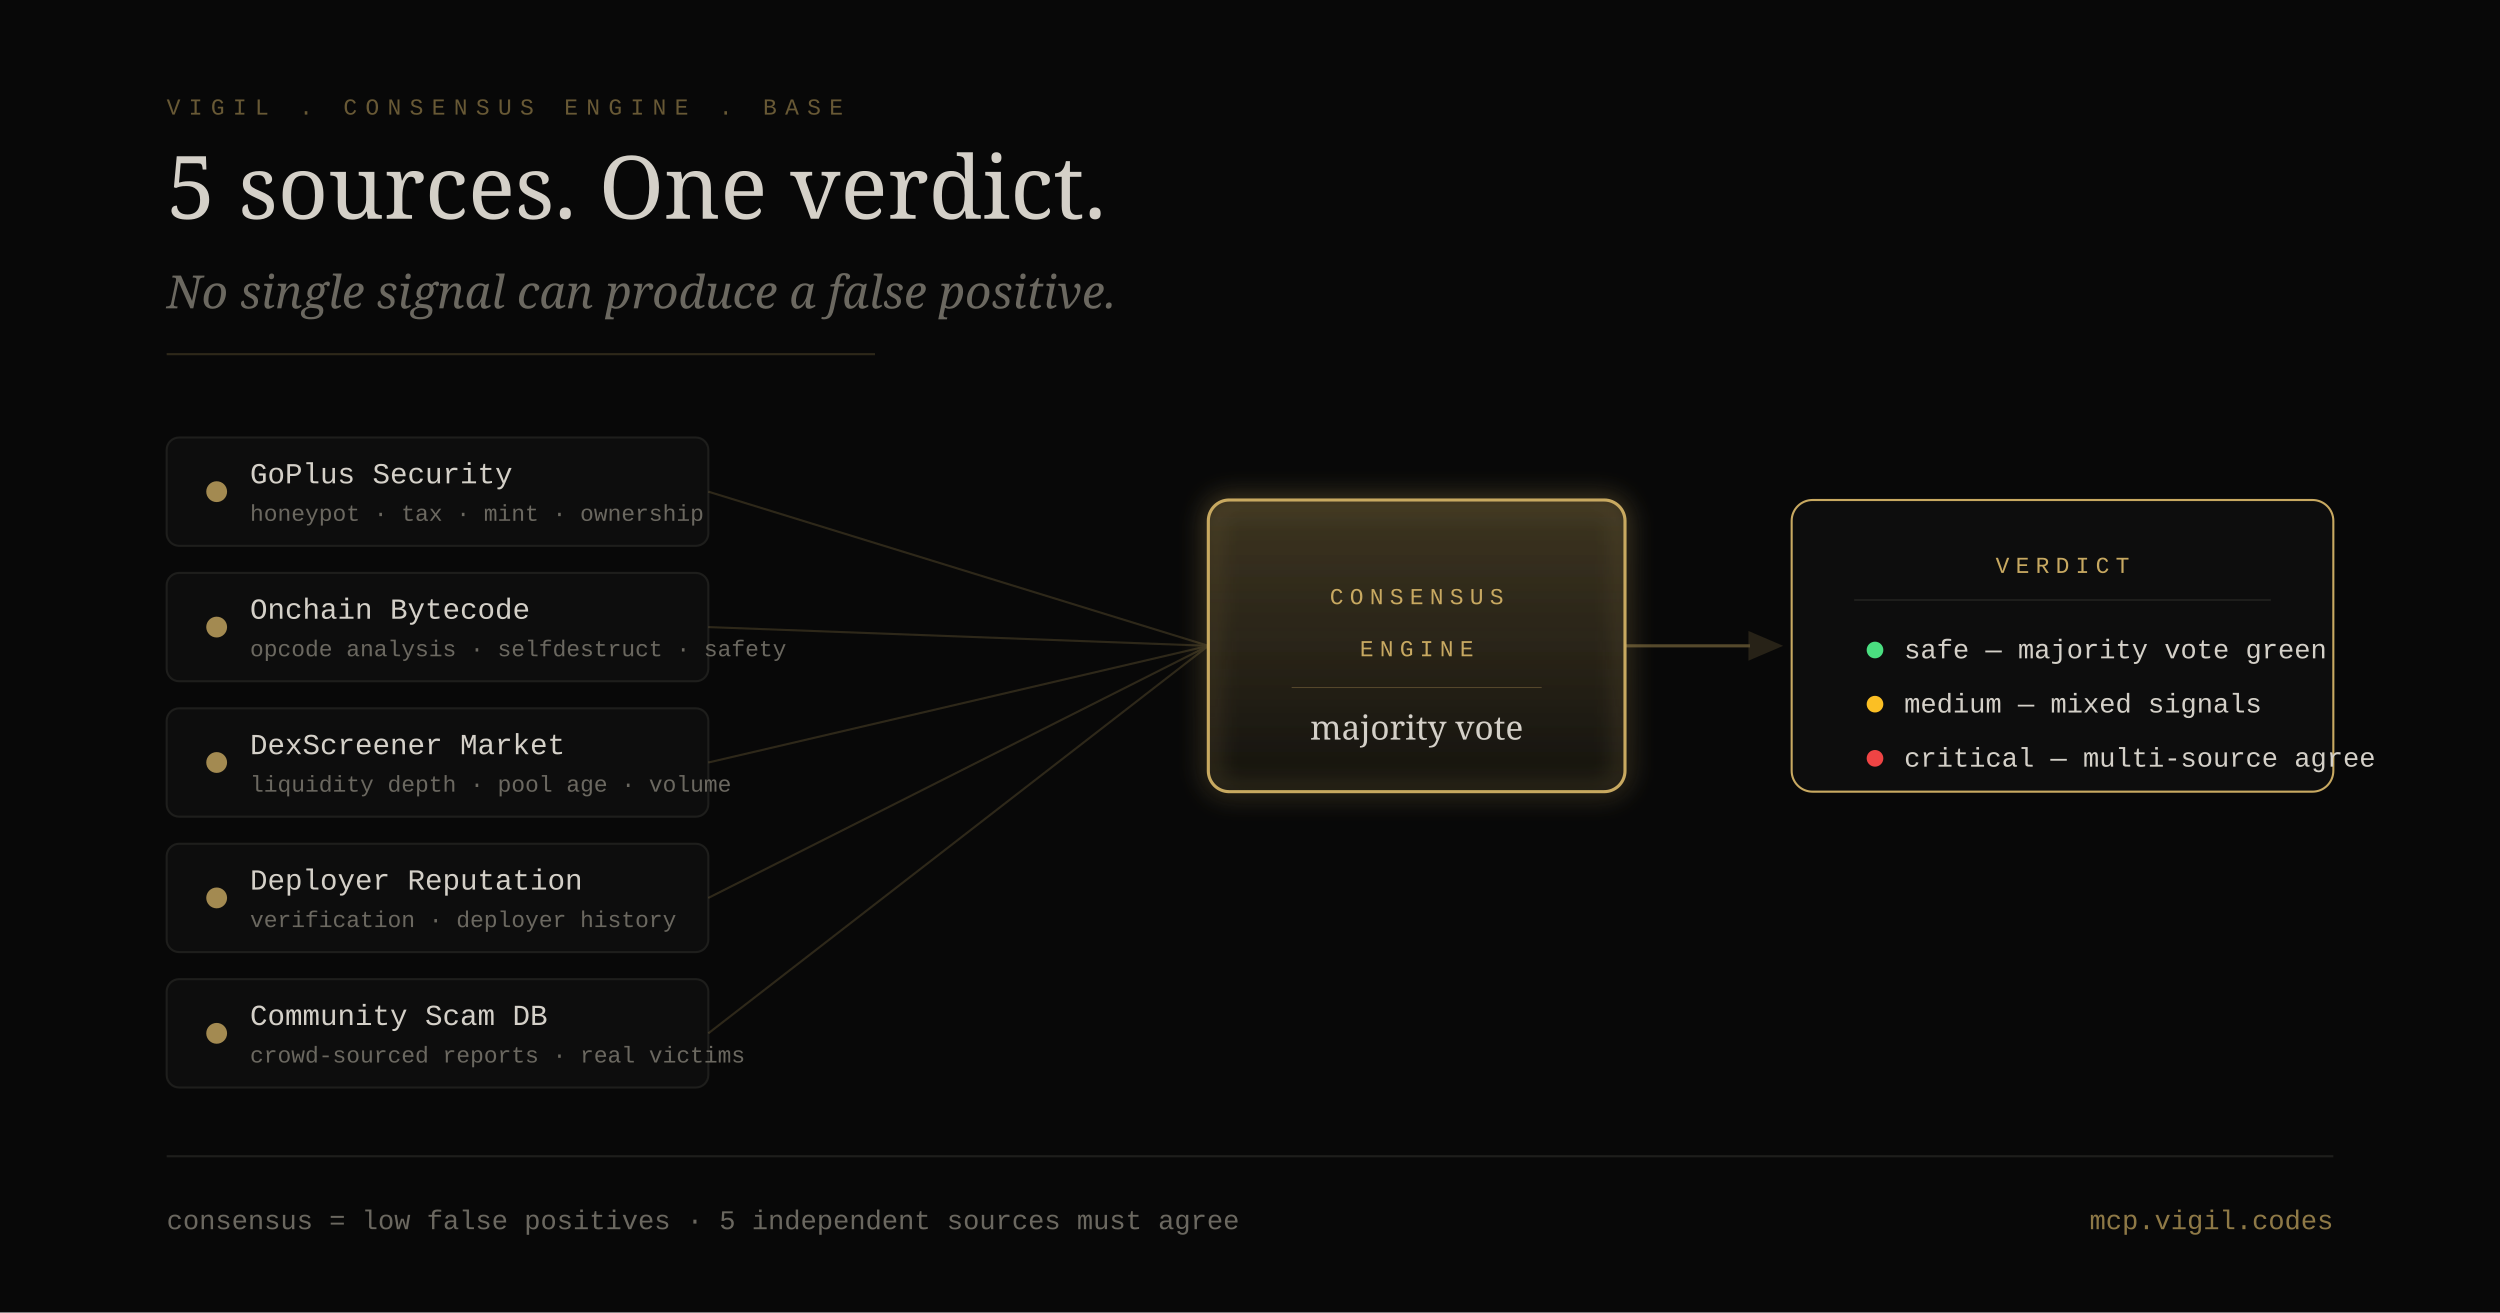
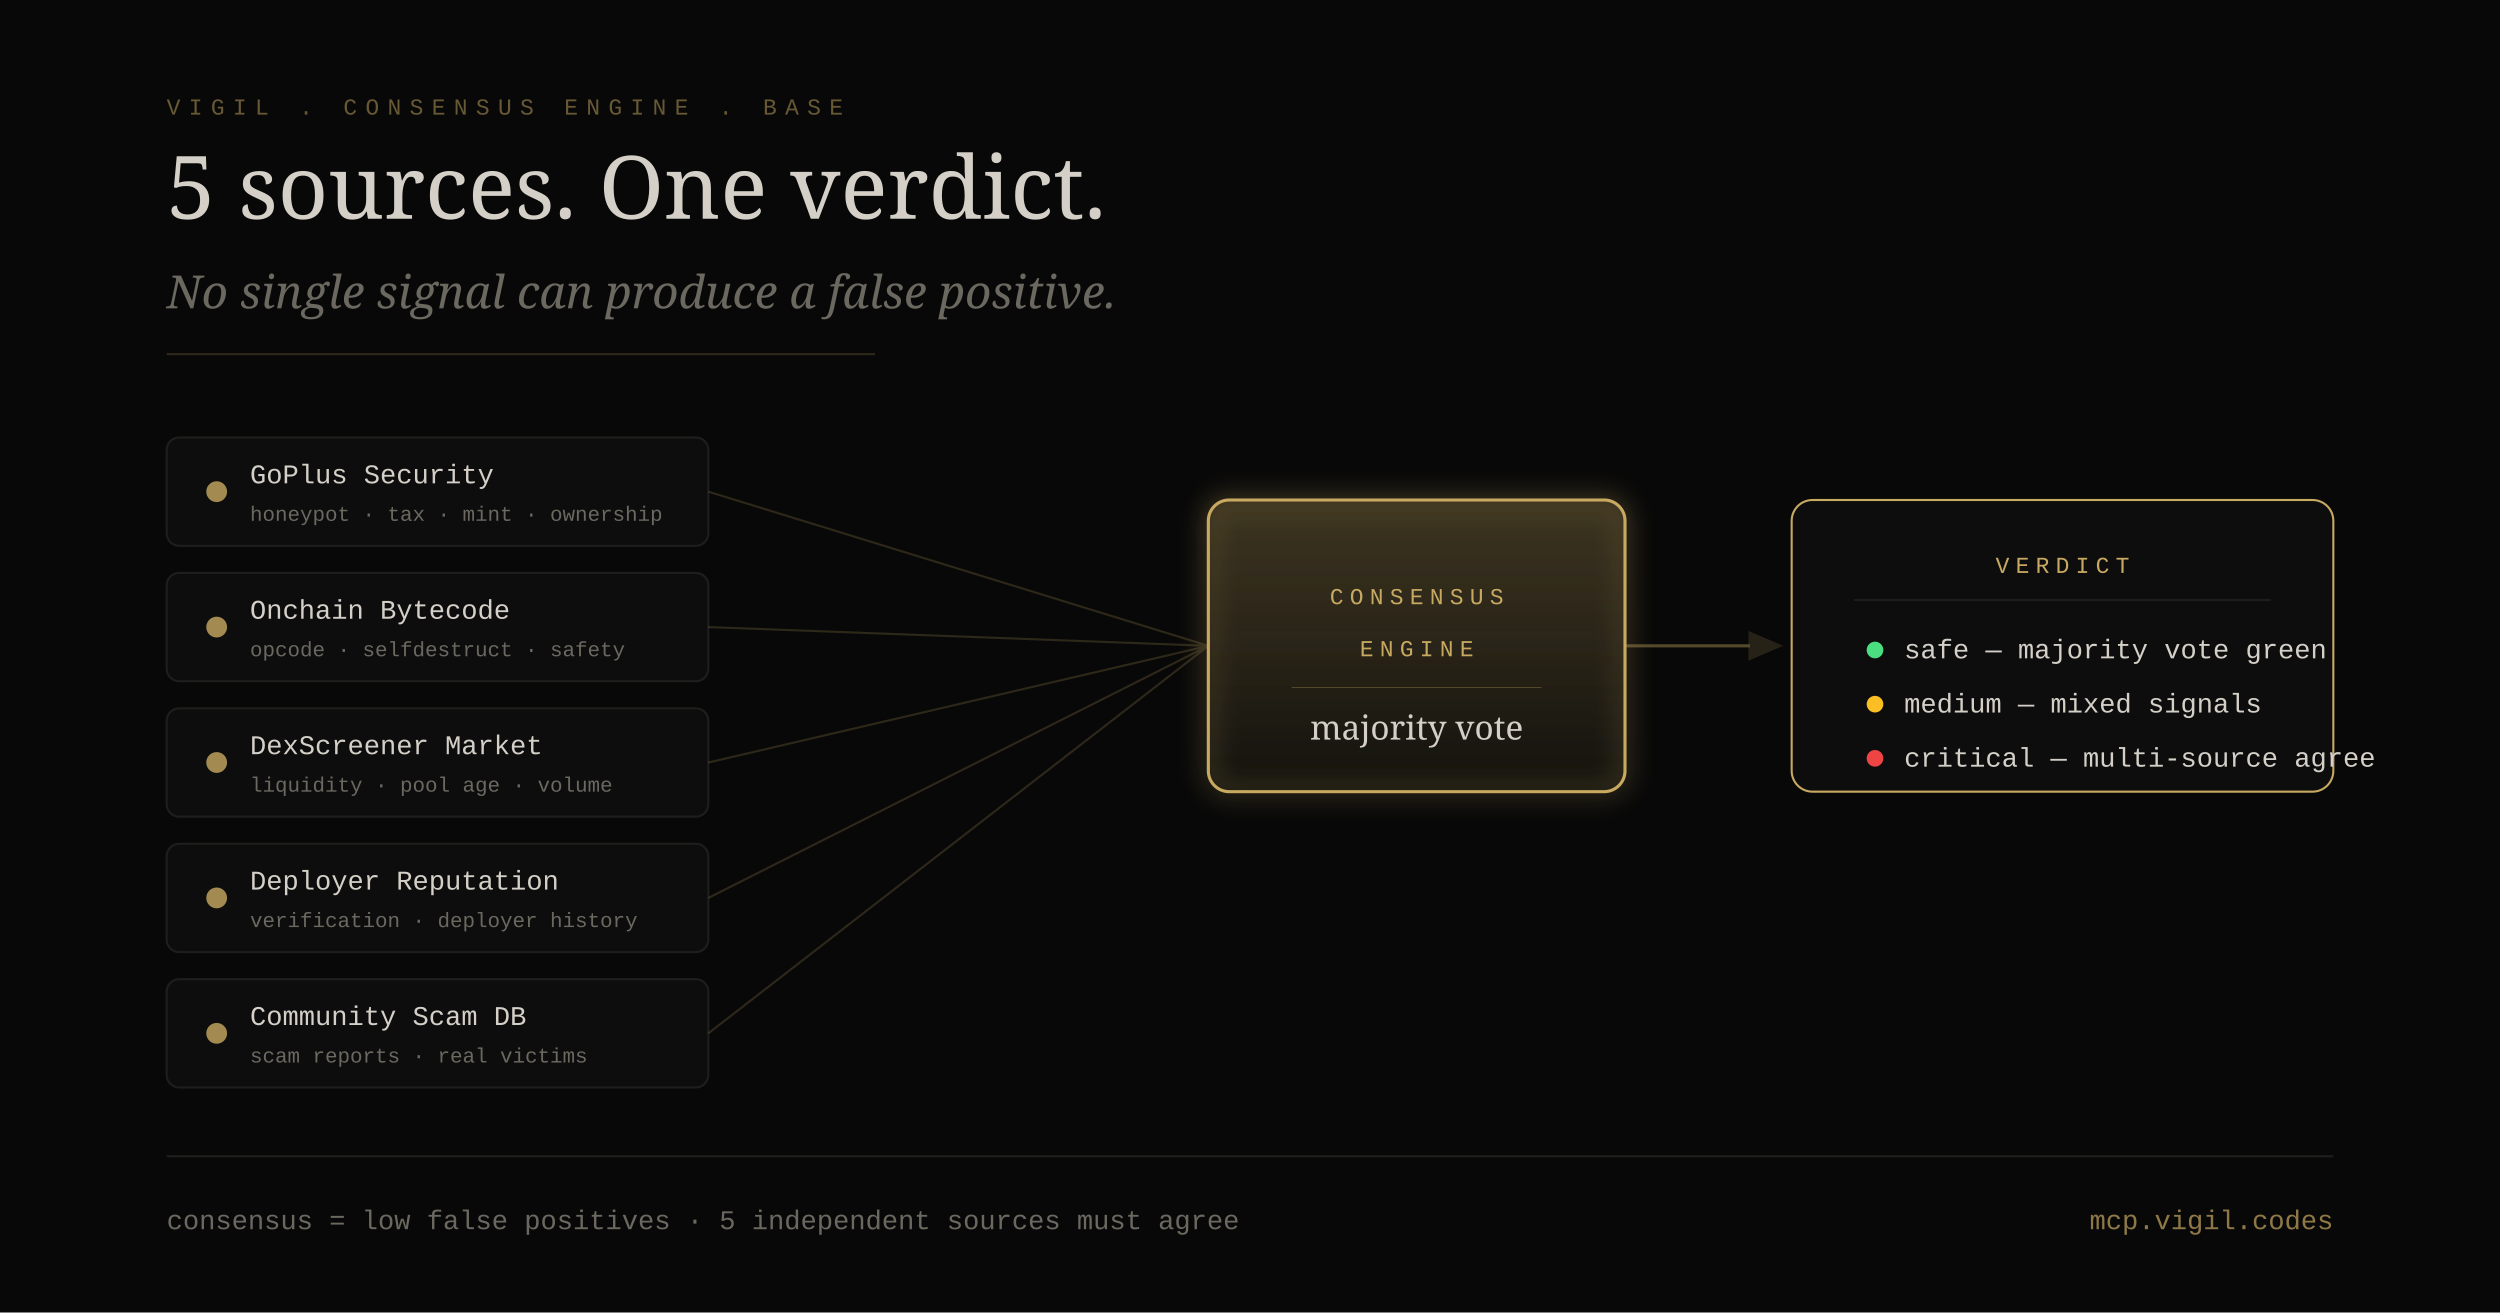
<svg xmlns="http://www.w3.org/2000/svg" viewBox="0 0 1200 630" fill="none">
  <defs>
    <linearGradient id="gold" x1="0%" y1="0%" x2="100%" y2="100%">
      <stop offset="0%" stop-color="#c8a961" />
      <stop offset="100%" stop-color="#e8d5a3" />
    </linearGradient>
    <linearGradient id="gold-dim" x1="0%" y1="0%" x2="0%" y2="100%">
      <stop offset="0%" stop-color="#c8a961" stop-opacity="0.15" />
      <stop offset="100%" stop-color="#c8a961" stop-opacity="0.03" />
    </linearGradient>
    <filter id="glow">
      <feGaussianBlur stdDeviation="6" result="blur" />
      <feMerge>
        <feMergeNode in="blur" />
        <feMergeNode in="SourceGraphic" />
      </feMerge>
    </filter>
  </defs>
  <rect width="1200" height="630" fill="#080808" />
  <text x="80" y="55" fill="#c8a961" font-family="'DM Mono', 'Courier New', monospace" font-size="11" letter-spacing="4" opacity="0.5">VIGIL . CONSENSUS ENGINE . BASE</text>
  <text x="80" y="105" fill="#d4d0c8" font-family="'DM Serif Display', Georgia, serif" font-size="42">5 sources. One verdict.</text>
  <text x="80" y="148" fill="#6b6860" font-family="'DM Serif Display', Georgia, serif" font-size="22" font-style="italic">No single signal can produce a false positive.</text>
  <line x1="80" y1="170" x2="420" y2="170" stroke="#c8a961" stroke-width="1" opacity="0.2" />
-   <g font-family="'DM Mono', 'Courier New', monospace" font-size="13">
+   <g font-family="'DM Mono', 'Courier New', monospace">
    <g transform="translate(80, 210)">
      <rect width="260" height="52" rx="6" fill="#0d0d0d" stroke="#1e1e1c" stroke-width="1" />
      <circle cx="24" cy="26" r="5" fill="#c8a961" opacity="0.8" />
-       <text x="40" y="22" fill="#d4d0c8" font-size="14">GoPlus Security</text>
-       <text x="40" y="40" fill="#6b6860" font-size="11">honeypot · tax · mint · ownership</text>
+       <text x="40" y="22" fill="#d4d0c8" font-size="13">GoPlus Security</text>
+       <text x="40" y="40" fill="#6b6860" font-size="10">honeypot · tax · mint · ownership</text>
    </g>
    <g transform="translate(80, 275)">
      <rect width="260" height="52" rx="6" fill="#0d0d0d" stroke="#1e1e1c" stroke-width="1" />
      <circle cx="24" cy="26" r="5" fill="#c8a961" opacity="0.8" />
-       <text x="40" y="22" fill="#d4d0c8" font-size="14">Onchain Bytecode</text>
-       <text x="40" y="40" fill="#6b6860" font-size="11">opcode analysis · selfdestruct · safety</text>
+       <text x="40" y="22" fill="#d4d0c8" font-size="13">Onchain Bytecode</text>
+       <text x="40" y="40" fill="#6b6860" font-size="10">opcode · selfdestruct · safety</text>
    </g>
    <g transform="translate(80, 340)">
      <rect width="260" height="52" rx="6" fill="#0d0d0d" stroke="#1e1e1c" stroke-width="1" />
      <circle cx="24" cy="26" r="5" fill="#c8a961" opacity="0.8" />
-       <text x="40" y="22" fill="#d4d0c8" font-size="14">DexScreener Market</text>
-       <text x="40" y="40" fill="#6b6860" font-size="11">liquidity depth · pool age · volume</text>
+       <text x="40" y="22" fill="#d4d0c8" font-size="13">DexScreener Market</text>
+       <text x="40" y="40" fill="#6b6860" font-size="10">liquidity · pool age · volume</text>
    </g>
    <g transform="translate(80, 405)">
      <rect width="260" height="52" rx="6" fill="#0d0d0d" stroke="#1e1e1c" stroke-width="1" />
      <circle cx="24" cy="26" r="5" fill="#c8a961" opacity="0.8" />
-       <text x="40" y="22" fill="#d4d0c8" font-size="14">Deployer Reputation</text>
-       <text x="40" y="40" fill="#6b6860" font-size="11">verification · deployer history</text>
+       <text x="40" y="22" fill="#d4d0c8" font-size="13">Deployer Reputation</text>
+       <text x="40" y="40" fill="#6b6860" font-size="10">verification · deployer history</text>
    </g>
    <g transform="translate(80, 470)">
      <rect width="260" height="52" rx="6" fill="#0d0d0d" stroke="#1e1e1c" stroke-width="1" />
      <circle cx="24" cy="26" r="5" fill="#c8a961" opacity="0.8" />
-       <text x="40" y="22" fill="#d4d0c8" font-size="14">Community Scam DB</text>
-       <text x="40" y="40" fill="#6b6860" font-size="11">crowd-sourced reports · real victims</text>
+       <text x="40" y="22" fill="#d4d0c8" font-size="13">Community Scam DB</text>
+       <text x="40" y="40" fill="#6b6860" font-size="10">scam reports · real victims</text>
    </g>
  </g>
  <g stroke="#c8a961" stroke-width="1" opacity="0.2">
    <line x1="340" y1="236" x2="580" y2="310" />
    <line x1="340" y1="301" x2="580" y2="310" />
    <line x1="340" y1="366" x2="580" y2="310" />
    <line x1="340" y1="431" x2="580" y2="310" />
    <line x1="340" y1="496" x2="580" y2="310" />
  </g>
  <g transform="translate(580, 240)">
    <rect width="200" height="140" rx="10" fill="url(#gold-dim)" stroke="#c8a961" stroke-width="1.5" filter="url(#glow)" />
    <text x="100" y="50" text-anchor="middle" fill="#c8a961" font-family="'DM Mono', 'Courier New', monospace" font-size="11" letter-spacing="3">CONSENSUS</text>
    <text x="100" y="75" text-anchor="middle" fill="#c8a961" font-family="'DM Mono', 'Courier New', monospace" font-size="11" letter-spacing="3">ENGINE</text>
    <line x1="40" y1="90" x2="160" y2="90" stroke="#c8a961" stroke-width="0.5" opacity="0.3" />
    <text x="100" y="115" text-anchor="middle" fill="#d4d0c8" font-family="'DM Serif Display', Georgia, serif" font-size="16">majority vote</text>
  </g>
  <g stroke="#c8a961" stroke-width="1.5" opacity="0.4">
    <line x1="780" y1="310" x2="840" y2="310" />
    <polygon points="840,304 854,310 840,316" fill="#c8a961" opacity="0.4" />
  </g>
  <g transform="translate(860, 240)">
    <rect width="260" height="140" rx="10" fill="#0d0d0d" stroke="#c8a961" stroke-width="1" />
    <text x="130" y="35" text-anchor="middle" fill="#c8a961" font-family="'DM Mono', 'Courier New', monospace" font-size="11" letter-spacing="3">VERDICT</text>
    <line x1="30" y1="48" x2="230" y2="48" stroke="#1e1e1c" stroke-width="1" />
    <g font-family="'DM Mono', 'Courier New', monospace" font-size="13">
      <circle cx="40" cy="72" r="4" fill="#4ade80" />
      <text x="54" y="76" fill="#d4d0c8">safe — majority vote green</text>
      <circle cx="40" cy="98" r="4" fill="#fbbf24" />
      <text x="54" y="102" fill="#d4d0c8">medium — mixed signals</text>
      <circle cx="40" cy="124" r="4" fill="#ef4444" />
      <text x="54" y="128" fill="#d4d0c8">critical — multi-source agree</text>
    </g>
  </g>
  <line x1="80" y1="555" x2="1120" y2="555" stroke="#1e1e1c" stroke-width="1" />
  <text x="80" y="590" fill="#6b6860" font-family="'DM Mono', 'Courier New', monospace" font-size="13">consensus = low false positives · 5 independent sources must agree</text>
  <text x="1120" y="590" text-anchor="end" fill="#c8a961" font-family="'DM Mono', 'Courier New', monospace" font-size="13" opacity="0.7">mcp.vigil.codes</text>
</svg>
